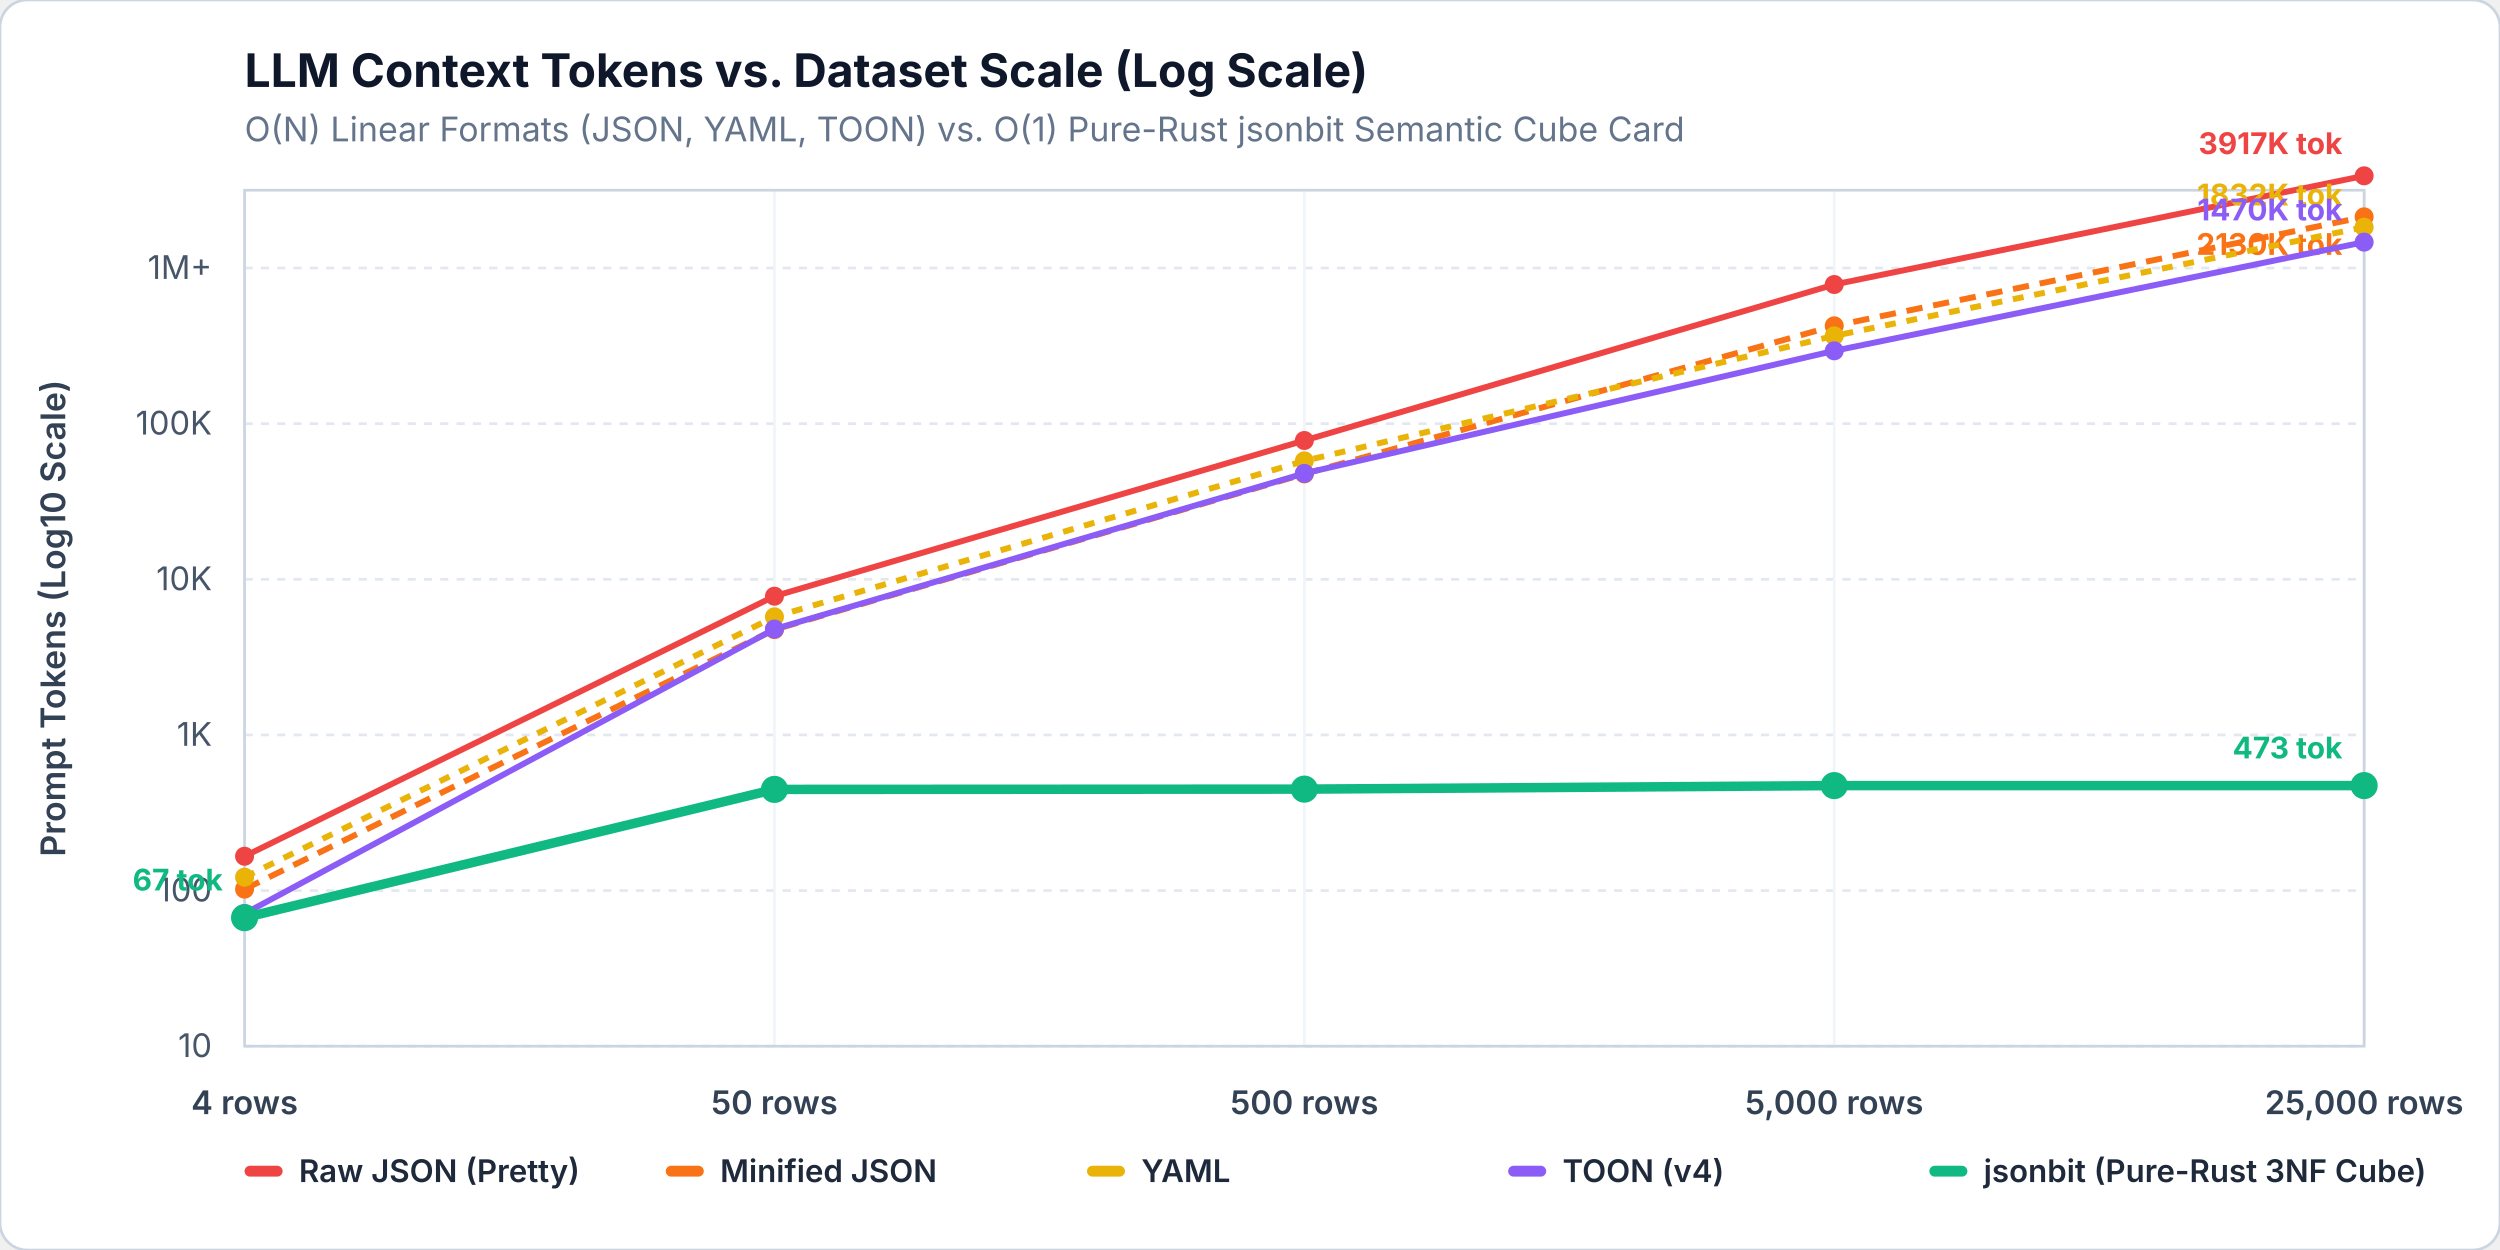
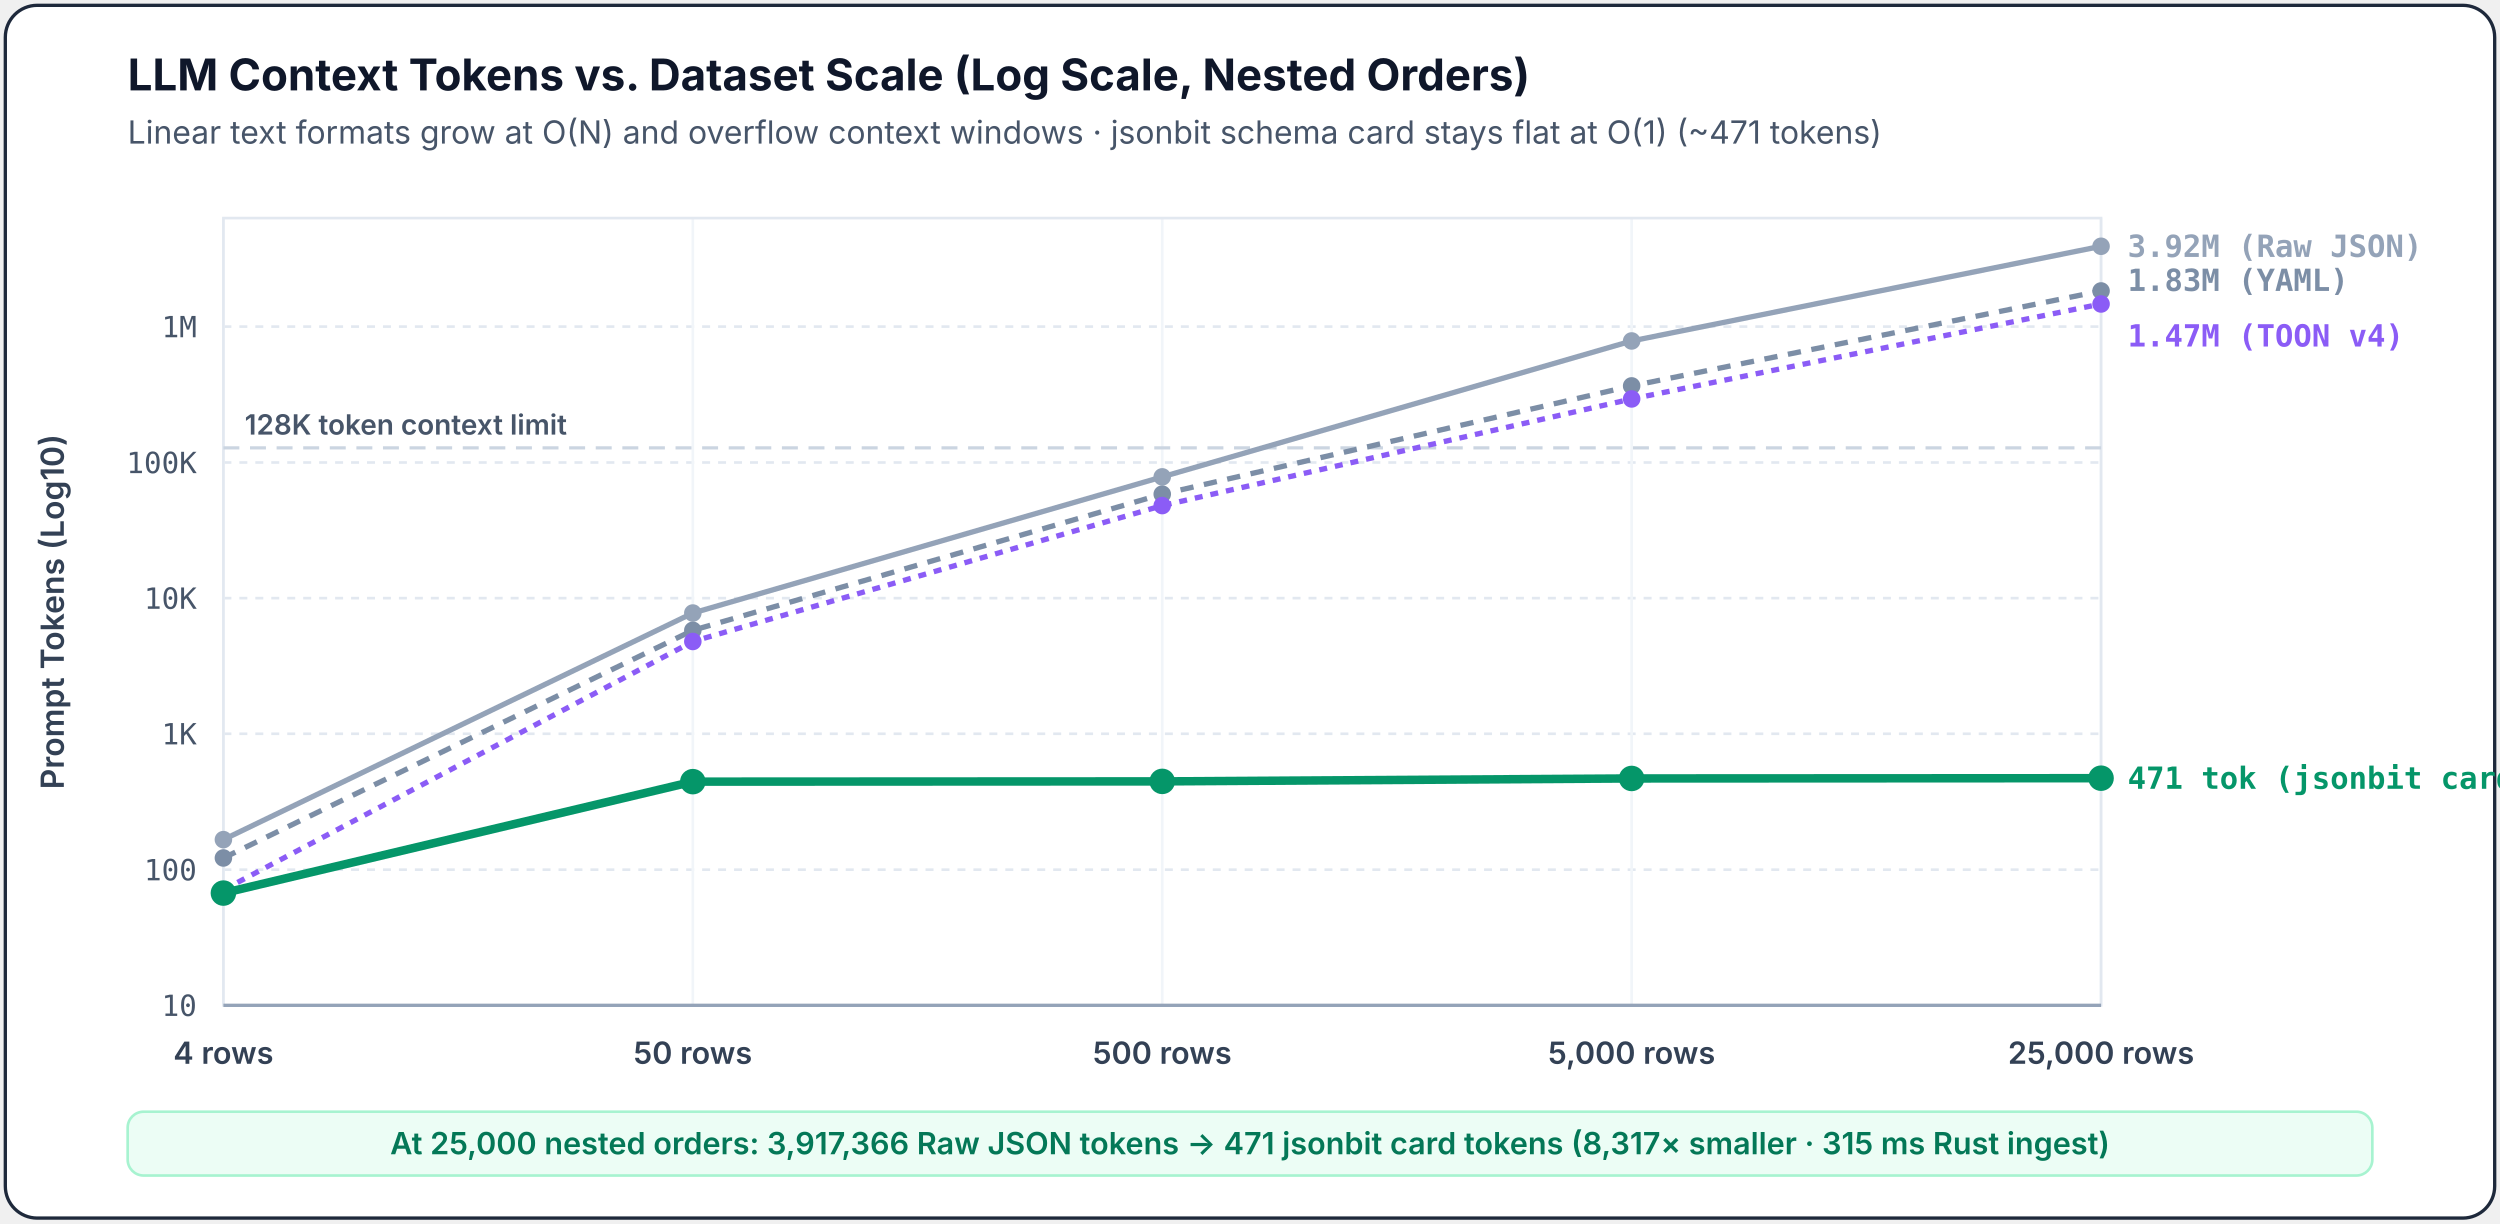
- <svg xmlns="http://www.w3.org/2000/svg" viewBox="0 0 920 460" width="100%" height="100%">
-   <rect width="920" height="460" fill="#ffffff" rx="10" stroke="#cbd5e1" stroke-width="1" />
-   <text x="90" y="32" font-family="Inter, system-ui, sans-serif" font-size="17" font-weight="700" fill="#0f172a">LLM Context Tokens vs. Dataset Scale (Log Scale)</text>
-   <text x="90" y="52" font-family="Inter, system-ui, sans-serif" font-size="12.5" fill="#64748b">O(N) Linear Formats (JSON, YAML, TOON) vs. O(1) Pure-Rust jsonbit Semantic Cube Card</text>
-   <line x1="90" y1="385" x2="870" y2="385" stroke="#e2e8f0" stroke-width="1" stroke-dasharray="3,3" />
-   <text x="78" y="389" text-anchor="end" font-family="Inter, system-ui, sans-serif" font-size="12" fill="#475569">10</text>
-   <line x1="90" y1="327.727" x2="870" y2="327.727" stroke="#e2e8f0" stroke-width="1" stroke-dasharray="3,3" />
-   <text x="78" y="331.727" text-anchor="end" font-family="Inter, system-ui, sans-serif" font-size="12" fill="#475569">100</text>
-   <line x1="90" y1="270.455" x2="870" y2="270.455" stroke="#e2e8f0" stroke-width="1" stroke-dasharray="3,3" />
-   <text x="78" y="274.455" text-anchor="end" font-family="Inter, system-ui, sans-serif" font-size="12" fill="#475569">1K</text>
-   <line x1="90" y1="213.182" x2="870" y2="213.182" stroke="#e2e8f0" stroke-width="1" stroke-dasharray="3,3" />
-   <text x="78" y="217.182" text-anchor="end" font-family="Inter, system-ui, sans-serif" font-size="12" fill="#475569">10K</text>
-   <line x1="90" y1="155.909" x2="870" y2="155.909" stroke="#e2e8f0" stroke-width="1" stroke-dasharray="3,3" />
-   <text x="78" y="159.909" text-anchor="end" font-family="Inter, system-ui, sans-serif" font-size="12" fill="#475569">100K</text>
-   <line x1="90" y1="98.636" x2="870" y2="98.636" stroke="#e2e8f0" stroke-width="1" stroke-dasharray="3,3" />
-   <text x="78" y="102.636" text-anchor="end" font-family="Inter, system-ui, sans-serif" font-size="12" fill="#475569">1M+</text>
-   <line x1="90" y1="70" x2="90" y2="385" stroke="#f1f5f9" stroke-width="1" />
-   <line x1="285" y1="70" x2="285" y2="385" stroke="#f1f5f9" stroke-width="1" />
-   <line x1="480" y1="70" x2="480" y2="385" stroke="#f1f5f9" stroke-width="1" />
-   <line x1="675" y1="70" x2="675" y2="385" stroke="#f1f5f9" stroke-width="1" />
-   <line x1="870" y1="70" x2="870" y2="385" stroke="#f1f5f9" stroke-width="1" />
-   <rect x="90" y="70" width="780" height="315" fill="none" stroke="#cbd5e1" stroke-width="1" />
-   <polyline fill="none" stroke="#ef4444" stroke-width="2.2" points="90.0,315.1 285.0,219.4 480.0,162.1 675.0,104.7 870.0,64.7" />
-   <circle cx="90.0" cy="315.1" r="3.5" fill="#ef4444" />
-   <circle cx="285.0" cy="219.4" r="3.5" fill="#ef4444" />
-   <circle cx="480.0" cy="162.1" r="3.5" fill="#ef4444" />
-   <circle cx="675.0" cy="104.7" r="3.5" fill="#ef4444" />
-   <circle cx="870.0" cy="64.7" r="3.5" fill="#ef4444" />
-   <text x="862.0" y="56.7" text-anchor="end" font-family="Inter, system-ui, sans-serif" font-size="11" font-weight="700" fill="#ef4444">3917K tok</text>
-   <polyline fill="none" stroke="#f97316" stroke-width="2.2" stroke-dasharray="6,4" points="90.0,327.2 285.0,231.7 480.0,174.4 675.0,119.9 870.0,79.8" />
-   <circle cx="90.0" cy="327.2" r="3.5" fill="#f97316" />
-   <circle cx="285.0" cy="231.7" r="3.5" fill="#f97316" />
-   <circle cx="480.0" cy="174.4" r="3.5" fill="#f97316" />
-   <circle cx="675.0" cy="119.9" r="3.5" fill="#f97316" />
-   <circle cx="870.0" cy="79.8" r="3.5" fill="#f97316" />
-   <text x="862.0" y="93.8" text-anchor="end" font-family="Inter, system-ui, sans-serif" font-size="11" font-weight="700" fill="#f97316">2130K tok</text>
-   <polyline fill="none" stroke="#eab308" stroke-width="2.2" stroke-dasharray="4,4" points="90.0,322.8 285.0,227.0 480.0,169.6 675.0,123.6 870.0,83.6" />
-   <circle cx="90.0" cy="322.8" r="3.5" fill="#eab308" />
-   <circle cx="285.0" cy="227.0" r="3.5" fill="#eab308" />
-   <circle cx="480.0" cy="169.6" r="3.5" fill="#eab308" />
-   <circle cx="675.0" cy="123.6" r="3.5" fill="#eab308" />
-   <circle cx="870.0" cy="83.6" r="3.5" fill="#eab308" />
-   <text x="862.0" y="75.6" text-anchor="end" font-family="Inter, system-ui, sans-serif" font-size="11" font-weight="700" fill="#eab308">1832K tok</text>
-   <polyline fill="none" stroke="#8b5cf6" stroke-width="2.2" points="90.0,336.2 285.0,231.5 480.0,174.2 675.0,129.1 870.0,89.1" />
-   <circle cx="90.0" cy="336.2" r="3.5" fill="#8b5cf6" />
-   <circle cx="285.0" cy="231.5" r="3.5" fill="#8b5cf6" />
-   <circle cx="480.0" cy="174.2" r="3.5" fill="#8b5cf6" />
-   <circle cx="675.0" cy="129.1" r="3.5" fill="#8b5cf6" />
-   <circle cx="870.0" cy="89.1" r="3.5" fill="#8b5cf6" />
-   <text x="862.0" y="81.1" text-anchor="end" font-family="Inter, system-ui, sans-serif" font-size="11" font-weight="700" fill="#8b5cf6">1470K tok</text>
-   <polyline fill="none" stroke="#10b981" stroke-width="3.5" points="90.0,337.7 285.0,290.5 480.0,290.4 675.0,289.1 870.0,289.1" />
-   <circle cx="90.0" cy="337.7" r="5" fill="#10b981" />
-   <text x="82.0" y="327.7" text-anchor="end" font-family="Inter, system-ui, sans-serif" font-size="11" font-weight="700" fill="#10b981">67 tok</text>
-   <circle cx="285.0" cy="290.5" r="5" fill="#10b981" />
-   <circle cx="480.0" cy="290.4" r="5" fill="#10b981" />
-   <circle cx="675.0" cy="289.1" r="5" fill="#10b981" />
-   <circle cx="870.0" cy="289.1" r="5" fill="#10b981" />
-   <text x="862.0" y="279.1" text-anchor="end" font-family="Inter, system-ui, sans-serif" font-size="11" font-weight="700" fill="#10b981">473 tok</text>
-   <text x="90" y="410" text-anchor="middle" font-family="Inter, system-ui, sans-serif" font-size="12" font-weight="600" fill="#334155">4 rows</text>
-   <text x="285" y="410" text-anchor="middle" font-family="Inter, system-ui, sans-serif" font-size="12" font-weight="600" fill="#334155">50 rows</text>
-   <text x="480" y="410" text-anchor="middle" font-family="Inter, system-ui, sans-serif" font-size="12" font-weight="600" fill="#334155">500 rows</text>
-   <text x="675" y="410" text-anchor="middle" font-family="Inter, system-ui, sans-serif" font-size="12" font-weight="600" fill="#334155">5,000 rows</text>
-   <text x="870" y="410" text-anchor="middle" font-family="Inter, system-ui, sans-serif" font-size="12" font-weight="600" fill="#334155">25,000 rows</text>
-   <text x="24" y="227.5" transform="rotate(-90 24 227.5)" text-anchor="middle" font-family="Inter, system-ui, sans-serif" font-size="12.5" font-weight="600" fill="#334155">Prompt Tokens (Log10 Scale)</text>
-   <rect x="90" y="429" width="14" height="4" fill="#ef4444" rx="2" />
-   <text x="110" y="435" font-family="Inter, system-ui, sans-serif" font-size="11.5" font-weight="600" fill="#1e293b">Raw JSON (Pretty)</text>
-   <rect x="245" y="429" width="14" height="4" fill="#f97316" rx="2" />
-   <text x="265" y="435" font-family="Inter, system-ui, sans-serif" font-size="11.5" font-weight="600" fill="#1e293b">Minified JSON</text>
-   <rect x="400" y="429" width="14" height="4" fill="#eab308" rx="2" />
-   <text x="420" y="435" font-family="Inter, system-ui, sans-serif" font-size="11.5" font-weight="600" fill="#1e293b">YAML</text>
-   <rect x="555" y="429" width="14" height="4" fill="#8b5cf6" rx="2" />
-   <text x="575" y="435" font-family="Inter, system-ui, sans-serif" font-size="11.5" font-weight="600" fill="#1e293b">TOON (v4)</text>
-   <rect x="710" y="429" width="14" height="4" fill="#10b981" rx="2" />
-   <text x="730" y="435" font-family="Inter, system-ui, sans-serif" font-size="11.5" font-weight="600" fill="#1e293b">jsonbit (Pure-Rust 3NF Cube)</text>
+ <svg xmlns="http://www.w3.org/2000/svg" viewBox="0 0 940 460" width="940" height="460">
+   <rect x="2" y="2" width="936" height="456" rx="12" fill="#ffffff" stroke="#1e293b" stroke-width="1.25" />
+   <text x="48" y="34" font-family="ui-sans-serif, -apple-system, BlinkMacSystemFont, 'Segoe UI', Inter, Roboto, sans-serif" font-size="16.5" font-weight="700" fill="#0f172a">LLM Context Tokens vs. Dataset Scale (Log Scale, Nested Orders)</text>
+   <text x="48" y="54" font-family="ui-sans-serif, -apple-system, BlinkMacSystemFont, 'Segoe UI', Inter, Roboto, sans-serif" font-size="12" fill="#475569">Linear text formats grow at O(N) and overflow context windows · jsonbit schema card stays flat at O(1) (~471 tokens)</text>
+   <line x1="84" y1="378.0" x2="790" y2="378.0" stroke="#e2e8f0" stroke-width="1" stroke-dasharray="3,3" />
+   <text x="74" y="382.0" text-anchor="end" font-family="ui-monospace, SFMono-Regular, Menlo, Monaco, Consolas, monospace" font-size="11" fill="#475569">10</text>
+   <line x1="84" y1="327.0" x2="790" y2="327.0" stroke="#e2e8f0" stroke-width="1" stroke-dasharray="3,3" />
+   <text x="74" y="331.0" text-anchor="end" font-family="ui-monospace, SFMono-Regular, Menlo, Monaco, Consolas, monospace" font-size="11" fill="#475569">100</text>
+   <line x1="84" y1="275.9" x2="790" y2="275.9" stroke="#e2e8f0" stroke-width="1" stroke-dasharray="3,3" />
+   <text x="74" y="279.9" text-anchor="end" font-family="ui-monospace, SFMono-Regular, Menlo, Monaco, Consolas, monospace" font-size="11" fill="#475569">1K</text>
+   <line x1="84" y1="224.9" x2="790" y2="224.9" stroke="#e2e8f0" stroke-width="1" stroke-dasharray="3,3" />
+   <text x="74" y="228.9" text-anchor="end" font-family="ui-monospace, SFMono-Regular, Menlo, Monaco, Consolas, monospace" font-size="11" fill="#475569">10K</text>
+   <line x1="84" y1="173.9" x2="790" y2="173.9" stroke="#e2e8f0" stroke-width="1" stroke-dasharray="3,3" />
+   <text x="74" y="177.9" text-anchor="end" font-family="ui-monospace, SFMono-Regular, Menlo, Monaco, Consolas, monospace" font-size="11" fill="#475569">100K</text>
+   <line x1="84" y1="122.8" x2="790" y2="122.8" stroke="#e2e8f0" stroke-width="1" stroke-dasharray="3,3" />
+   <text x="74" y="126.8" text-anchor="end" font-family="ui-monospace, SFMono-Regular, Menlo, Monaco, Consolas, monospace" font-size="11" fill="#475569">1M</text>
+   <line x1="84.0" y1="82" x2="84.0" y2="378" stroke="#f1f5f9" stroke-width="1" />
+   <line x1="260.5" y1="82" x2="260.5" y2="378" stroke="#f1f5f9" stroke-width="1" />
+   <line x1="437.0" y1="82" x2="437.0" y2="378" stroke="#f1f5f9" stroke-width="1" />
+   <line x1="613.5" y1="82" x2="613.5" y2="378" stroke="#f1f5f9" stroke-width="1" />
+   <line x1="790.0" y1="82" x2="790.0" y2="378" stroke="#f1f5f9" stroke-width="1" />
+   <rect x="84" y="82" width="706" height="296" fill="none" stroke="#e2e8f0" stroke-width="1" />
+   <line x1="84" y1="378" x2="790" y2="378" stroke="#94a3b8" stroke-width="1.25" />
+   <line x1="84" y1="168.4" x2="790" y2="168.4" stroke="#cbd5e1" stroke-width="1.2" stroke-dasharray="6,4" />
+   <text x="92" y="163.4" font-family="ui-sans-serif, -apple-system, BlinkMacSystemFont, 'Segoe UI', Inter, Roboto, sans-serif" font-size="10.5" font-weight="600" fill="#475569">128K token context limit</text>
+   <polyline fill="none" stroke="#94a3b8" stroke-width="2.0" points="84.0,315.7 260.5,230.5 437.0,179.3 613.5,128.2 790.0,92.6" />
+   <circle cx="84.0" cy="315.7" r="3.3" fill="#94a3b8" />
+   <circle cx="260.5" cy="230.5" r="3.3" fill="#94a3b8" />
+   <circle cx="437.0" cy="179.3" r="3.3" fill="#94a3b8" />
+   <circle cx="613.5" cy="128.2" r="3.3" fill="#94a3b8" />
+   <circle cx="790.0" cy="92.6" r="3.3" fill="#94a3b8" />
+   <text x="800" y="96.6" font-family="ui-monospace, SFMono-Regular, Menlo, Monaco, Consolas, monospace" font-size="11.5" font-weight="600" fill="#94a3b8">3.92M (Raw JSON)</text>
+   <polyline fill="none" stroke="#7c8ea6" stroke-width="2.0" stroke-dasharray="5,4" points="84.0,322.6 260.5,237.0 437.0,185.8 613.5,145.1 790.0,109.4" />
+   <circle cx="84.0" cy="322.6" r="3.3" fill="#7c8ea6" />
+   <circle cx="260.5" cy="237.0" r="3.3" fill="#7c8ea6" />
+   <circle cx="437.0" cy="185.8" r="3.3" fill="#7c8ea6" />
+   <circle cx="613.5" cy="145.1" r="3.3" fill="#7c8ea6" />
+   <circle cx="790.0" cy="109.4" r="3.3" fill="#7c8ea6" />
+   <text x="800" y="109.4" font-family="ui-monospace, SFMono-Regular, Menlo, Monaco, Consolas, monospace" font-size="11.5" font-weight="600" fill="#7c8ea6">1.83M (YAML)</text>
+   <polyline fill="none" stroke="#8b5cf6" stroke-width="2.0" stroke-dasharray="3,3" points="84.0,334.6 260.5,241.2 437.0,190.1 613.5,150.0 790.0,114.3" />
+   <circle cx="84.0" cy="334.6" r="3.3" fill="#8b5cf6" />
+   <circle cx="260.5" cy="241.2" r="3.3" fill="#8b5cf6" />
+   <circle cx="437.0" cy="190.1" r="3.3" fill="#8b5cf6" />
+   <circle cx="613.5" cy="150.0" r="3.3" fill="#8b5cf6" />
+   <circle cx="790.0" cy="114.3" r="3.3" fill="#8b5cf6" />
+   <text x="800" y="130.3" font-family="ui-monospace, SFMono-Regular, Menlo, Monaco, Consolas, monospace" font-size="11.5" font-weight="600" fill="#8b5cf6">1.47M (TOON v4)</text>
+   <polyline fill="none" stroke="#059669" stroke-width="3.2" points="84.0,335.8 260.5,293.9 437.0,293.8 613.5,292.7 790.0,292.6" />
+   <circle cx="84.0" cy="335.8" r="4.8" fill="#059669" />
+   <circle cx="260.5" cy="293.9" r="4.8" fill="#059669" />
+   <circle cx="437.0" cy="293.8" r="4.8" fill="#059669" />
+   <circle cx="613.5" cy="292.7" r="4.8" fill="#059669" />
+   <circle cx="790.0" cy="292.6" r="4.8" fill="#059669" />
+   <text x="800" y="296.6" font-family="ui-monospace, SFMono-Regular, Menlo, Monaco, Consolas, monospace" font-size="11.5" font-weight="700" fill="#059669">471 tok (jsonbit card)</text>
+   <text x="84.0" y="400" text-anchor="middle" font-family="ui-sans-serif, -apple-system, BlinkMacSystemFont, 'Segoe UI', Inter, Roboto, sans-serif" font-size="11.5" font-weight="600" fill="#334155">4 rows</text>
+   <text x="260.5" y="400" text-anchor="middle" font-family="ui-sans-serif, -apple-system, BlinkMacSystemFont, 'Segoe UI', Inter, Roboto, sans-serif" font-size="11.5" font-weight="600" fill="#334155">50 rows</text>
+   <text x="437.0" y="400" text-anchor="middle" font-family="ui-sans-serif, -apple-system, BlinkMacSystemFont, 'Segoe UI', Inter, Roboto, sans-serif" font-size="11.5" font-weight="600" fill="#334155">500 rows</text>
+   <text x="613.5" y="400" text-anchor="middle" font-family="ui-sans-serif, -apple-system, BlinkMacSystemFont, 'Segoe UI', Inter, Roboto, sans-serif" font-size="11.5" font-weight="600" fill="#334155">5,000 rows</text>
+   <text x="790.0" y="400" text-anchor="middle" font-family="ui-sans-serif, -apple-system, BlinkMacSystemFont, 'Segoe UI', Inter, Roboto, sans-serif" font-size="11.5" font-weight="600" fill="#334155">25,000 rows</text>
+   <text x="24" y="230.0" transform="rotate(-90 24 230.0)" text-anchor="middle" font-family="ui-sans-serif, -apple-system, BlinkMacSystemFont, 'Segoe UI', Inter, Roboto, sans-serif" font-size="12" font-weight="600" fill="#334155">Prompt Tokens (Log10)</text>
+   <rect x="48" y="418" width="844" height="24" rx="6" fill="#ecfdf5" stroke="#a7f3d0" stroke-width="1" />
+   <text x="470.0" y="434" text-anchor="middle" font-family="ui-sans-serif, -apple-system, BlinkMacSystemFont, 'Segoe UI', Inter, Roboto, sans-serif" font-size="11.5" font-weight="600" fill="#047857">At 25,000 nested orders: 3,917,366 Raw JSON tokens → 471 jsonbit card tokens (8,317× smaller · 315 ms Rust ingest)</text>
</svg>
